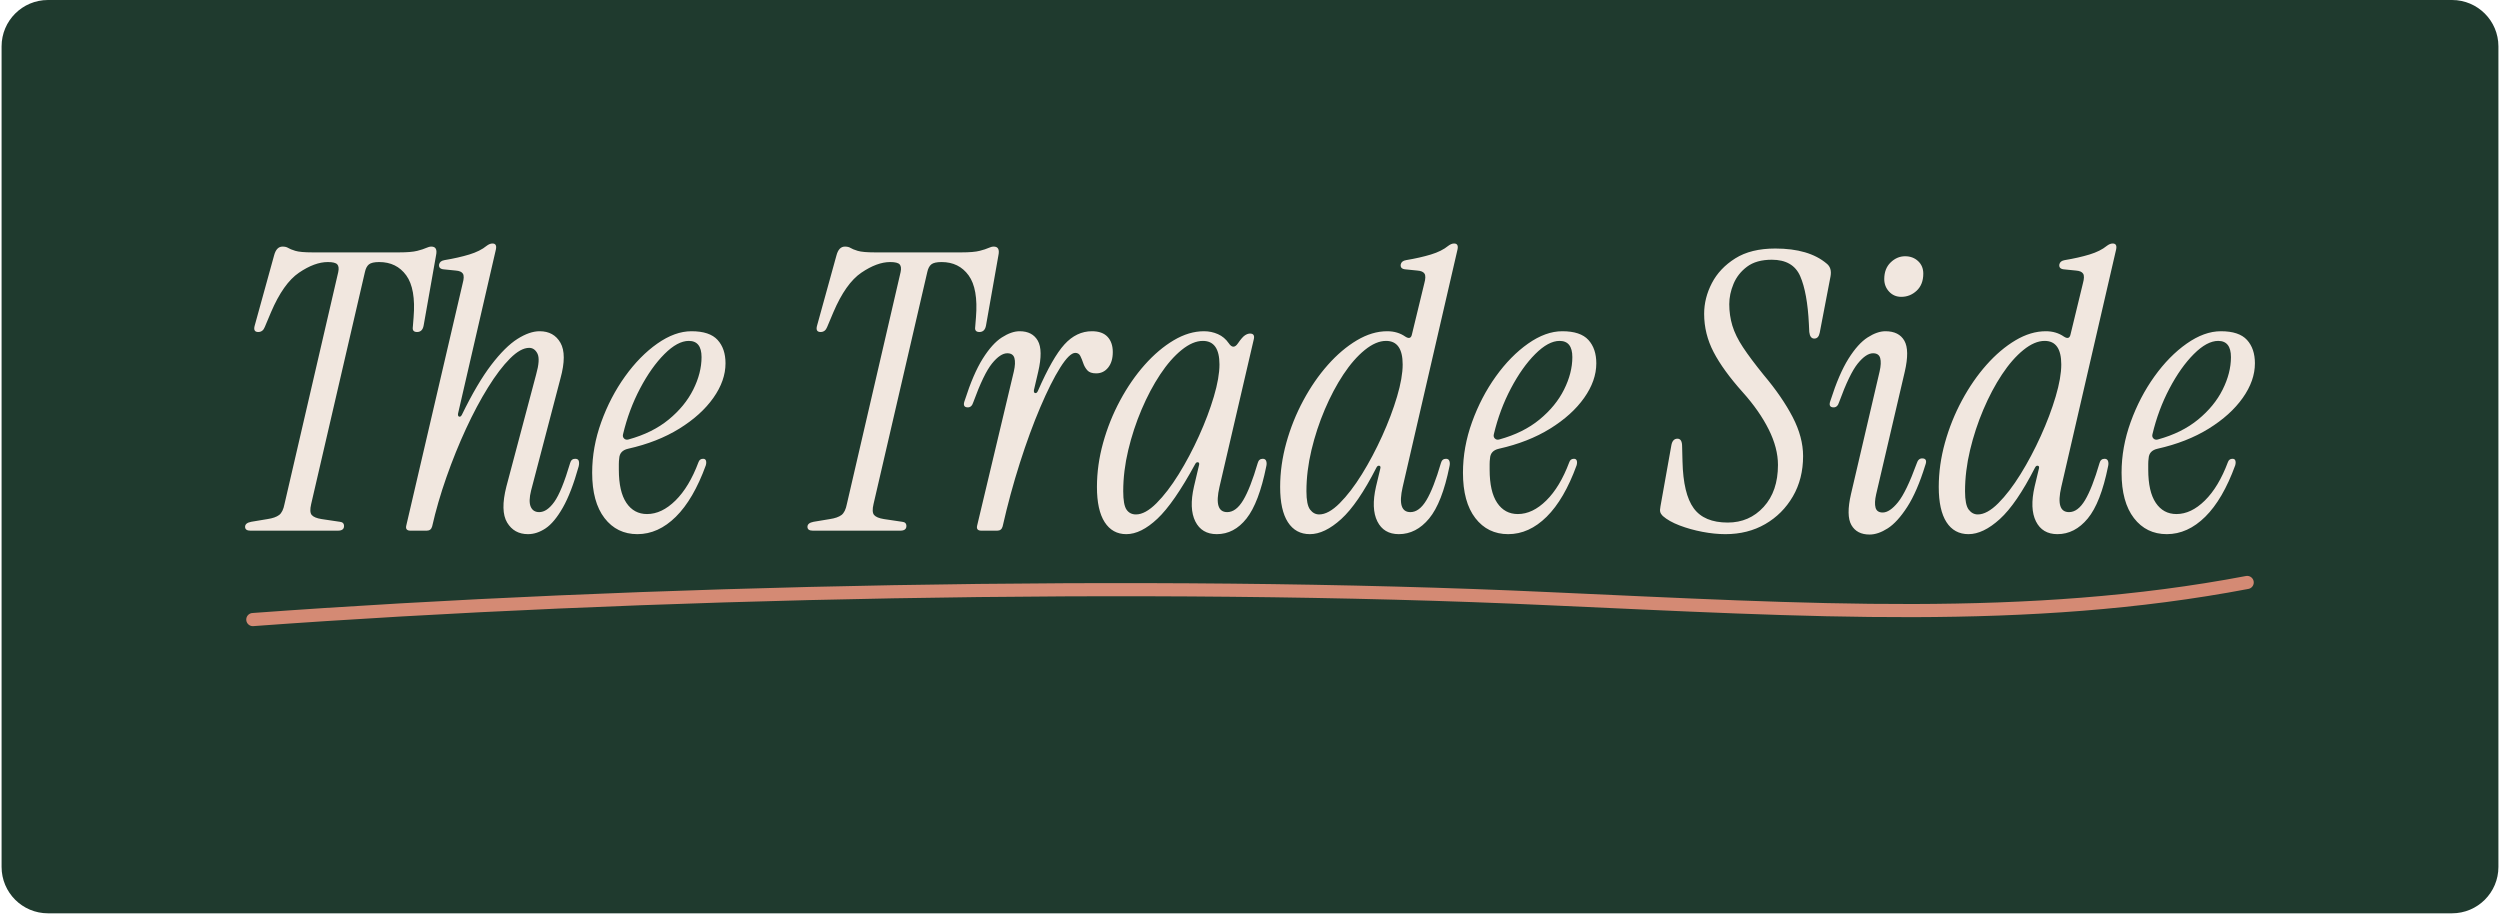
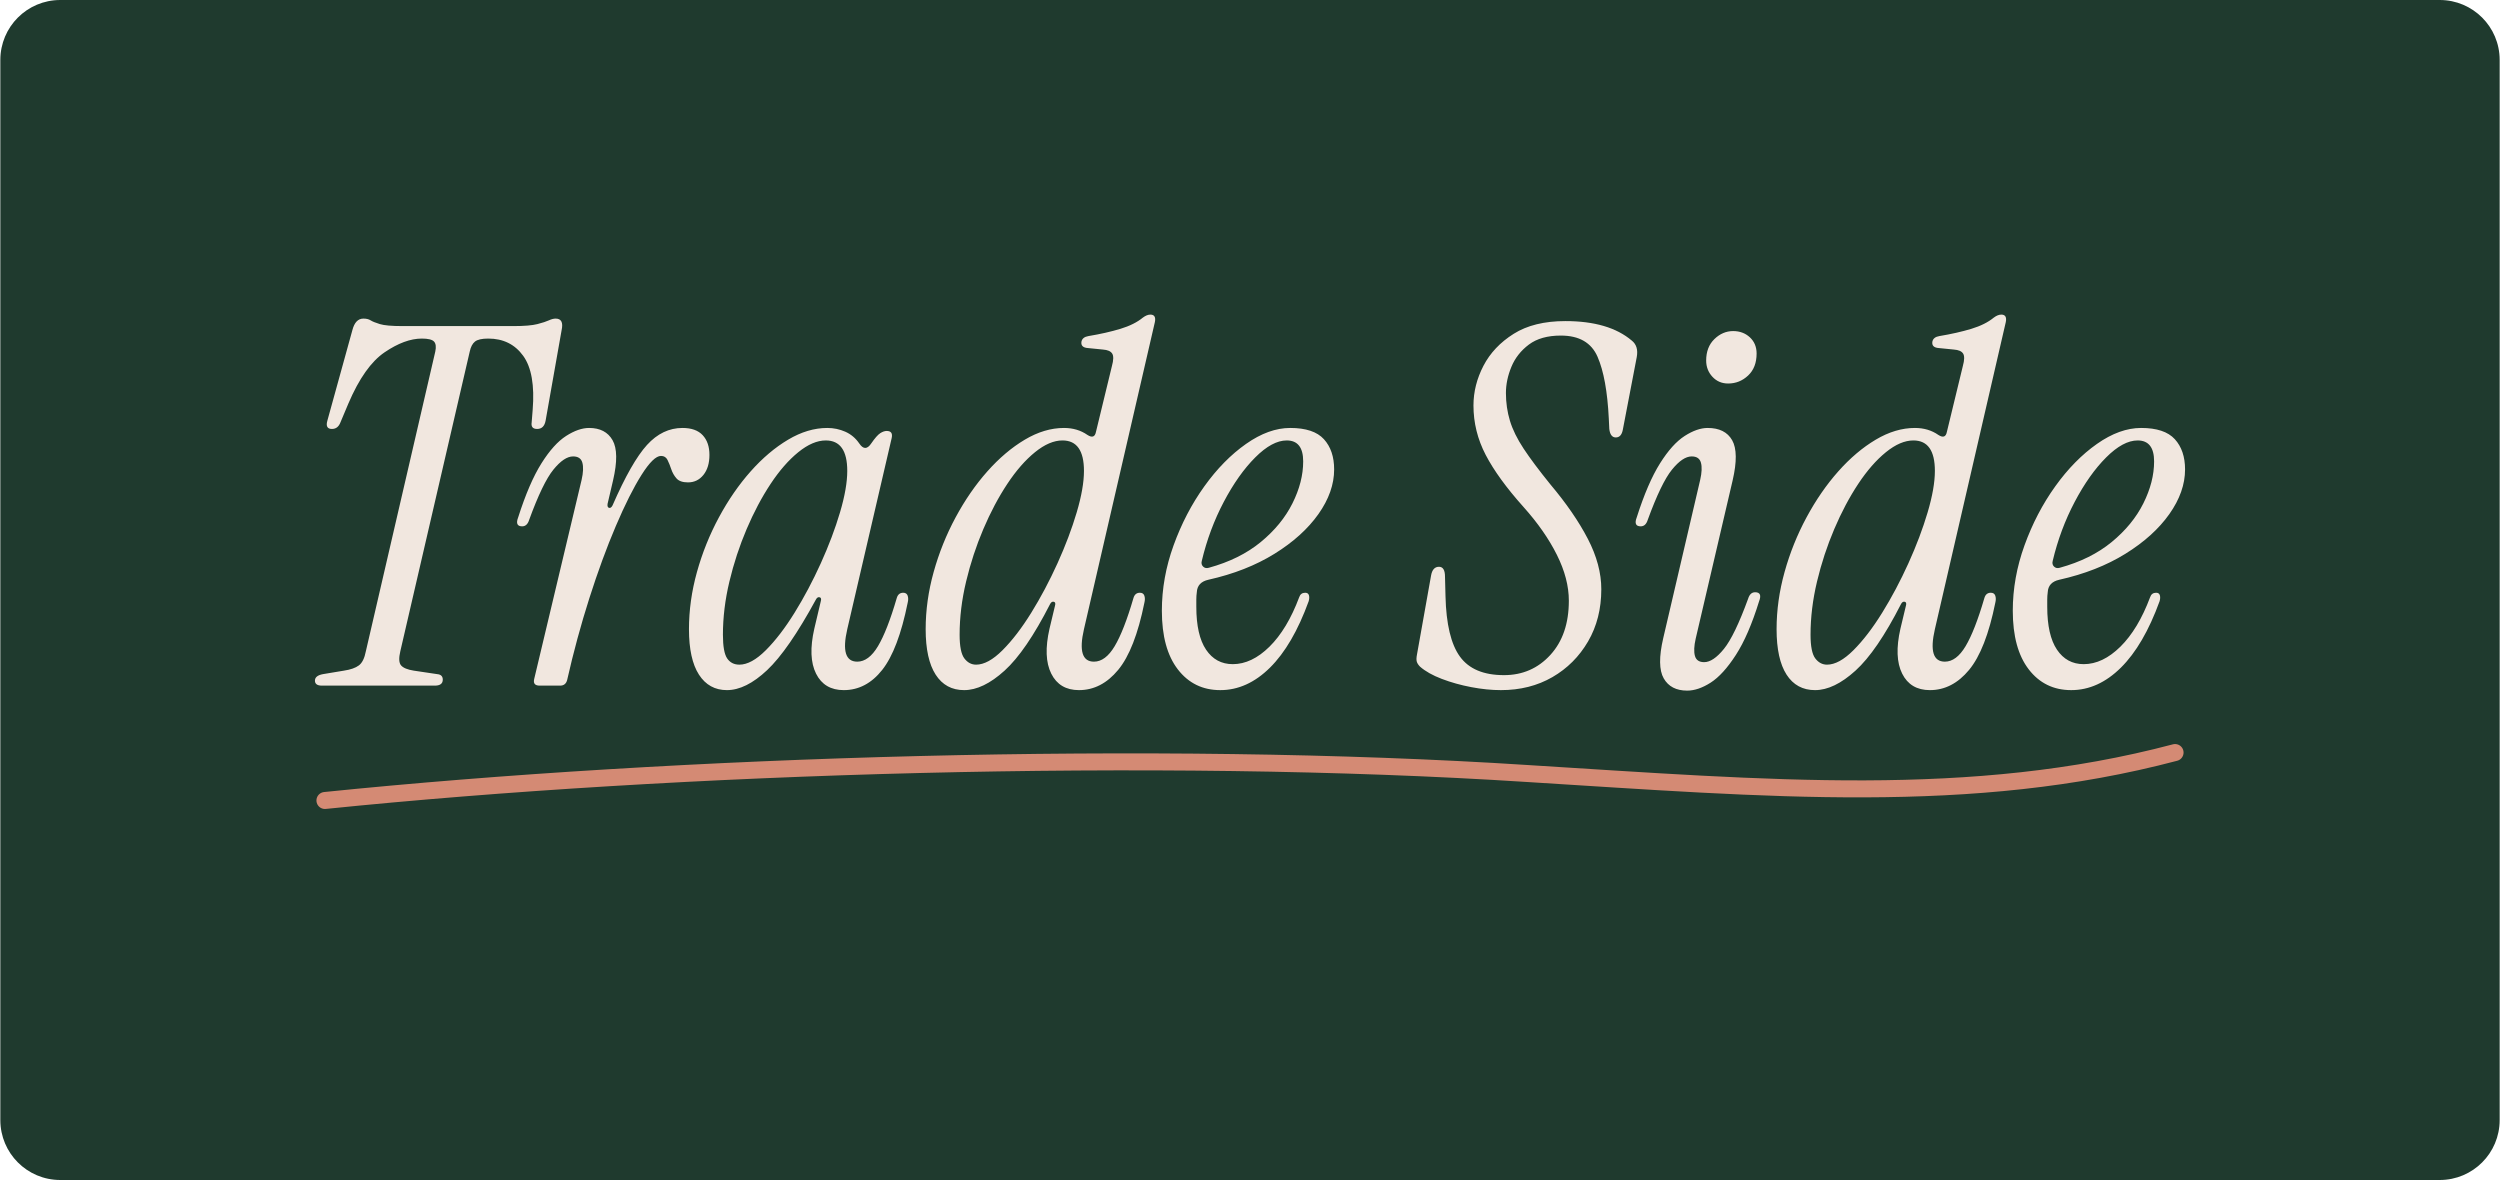
- <svg xmlns="http://www.w3.org/2000/svg" viewBox="0 0 646.0 236.3" width="646" height="236" role="img" aria-label="The Trade Side, reversed on forest">
-   <rect width="646.0" height="236.3" rx="12.0" fill="#1f3a2e" />
+ <svg xmlns="http://www.w3.org/2000/svg" viewBox="0 0 500.5 236.3" width="500" height="236" role="img" aria-label="Trade Side, reversed on forest">
+   <rect width="500.5" height="236.3" rx="12.0" fill="#1f3a2e" />
  <g transform="translate(57.9,137.3)">
-     <path fill="#f1e7df" d="M6.5 0.0Q5.1 0.0 5.1 -1.0Q5.1 -2.0 6.7 -2.3L10.9 -3.0Q12.9 -3.3 13.9 -4.05Q14.9 -4.8 15.3 -6.9L29.2 -66.9Q29.5 -68.3 28.95 -68.9Q28.4 -69.5 26.5 -69.5Q23.1 -69.5 19.05 -66.75Q15.0 -64.0 11.8 -56.5L10.2 -52.7Q9.7 -51.4 8.5 -51.4Q7.1 -51.4 7.6 -53.1L12.6 -71.2Q13.2 -73.5 14.8 -73.5Q15.7 -73.5 16.25 -73.15Q16.8 -72.8 18.1 -72.4Q19.4 -72.0 22.6 -72.0H44.9Q48.1 -72.0 49.65 -72.4Q51.2 -72.8 51.95 -73.15Q52.7 -73.5 53.3 -73.5Q55.0 -73.5 54.5 -71.2L51.3 -53.1Q51.0 -51.4 49.6 -51.4Q48.3 -51.4 48.5 -52.7L48.7 -55.2Q49.3 -62.6 46.8 -66.05Q44.3 -69.5 39.8 -69.5Q37.9 -69.5 37.15 -68.9Q36.4 -68.3 36.1 -66.9L22.2 -6.9Q21.7 -4.8 22.35 -4.05Q23.0 -3.3 24.9 -3.0L29.6 -2.3Q30.7 -2.2 30.7 -1.2Q30.7 0.0 29.1 0.0ZM78.3 0.9Q74.7 0.9 72.9 -2.1Q71.1 -5.1 72.7 -11.4L80.4 -40.4Q81.5 -44.3 80.75 -45.8Q80.0 -47.3 78.6 -47.3Q76.4 -47.3 73.65 -44.55Q70.9 -41.8 67.95 -37.05Q65.0 -32.3 62.25 -26.35Q59.5 -20.4 57.2 -13.85Q54.9 -7.3 53.5 -1.1Q53.2 0.0 52.1 0.0H47.9Q46.5 0.0 46.8 -1.3L61.4 -64.0Q61.9 -65.8 61.45 -66.5Q61.0 -67.2 59.6 -67.3L56.6 -67.6Q55.1 -67.7 55.3 -68.9Q55.5 -69.8 56.7 -70.0Q60.3 -70.6 63.1 -71.45Q65.9 -72.3 67.6 -73.7Q68.4 -74.3 69.1 -74.3Q70.3 -74.3 70.0 -72.8L60.2 -30.3Q60.1 -29.6 60.5 -29.5Q60.9 -29.4 61.2 -30.0Q65.2 -38.2 68.8 -42.9Q72.4 -47.6 75.55 -49.6Q78.7 -51.6 81.3 -51.6Q85.0 -51.6 86.7 -48.6Q88.4 -45.6 86.7 -39.4L79.1 -10.4Q78.4 -7.6 79.0 -6.2Q79.6 -4.8 81.2 -4.8Q83.2 -4.8 85.1 -7.45Q87.0 -10.1 89.2 -17.5Q89.5 -18.6 90.5 -18.6Q91.3 -18.6 91.45 -18.0Q91.6 -17.4 91.4 -16.6Q89.5 -9.8 87.3 -5.95Q85.1 -2.1 82.85 -0.6Q80.6 0.9 78.3 0.9ZM106.6 0.9Q101.3 0.9 98.1 -3.25Q94.9 -7.4 94.9 -15.0Q94.9 -21.6 97.25 -28.1Q99.6 -34.6 103.4 -39.9Q107.2 -45.2 111.75 -48.4Q116.3 -51.6 120.6 -51.6Q125.3 -51.6 127.35 -49.35Q129.4 -47.1 129.4 -43.3Q129.4 -38.8 126.25 -34.35Q123.1 -29.9 117.45 -26.4Q111.8 -22.9 104.2 -21.2Q102.0 -20.7 101.9 -18.7Q101.8 -18.0 101.8 -17.25Q101.8 -16.5 101.8 -15.8Q101.8 -10.1 103.75 -7.2Q105.7 -4.3 109.1 -4.3Q112.9 -4.3 116.45 -7.8Q120.0 -11.3 122.4 -17.7Q122.7 -18.6 123.6 -18.6Q124.2 -18.6 124.35 -18.1Q124.5 -17.6 124.3 -16.9Q121.1 -8.1 116.55 -3.6Q112.0 0.9 106.6 0.9ZM102.9 -25.0Q102.7 -24.3 103.15 -23.85Q103.6 -23.4 104.3 -23.6Q110.5 -25.3 114.7 -28.75Q118.9 -32.2 121.05 -36.5Q123.2 -40.8 123.2 -44.9Q123.2 -49.1 119.9 -49.1Q117.0 -49.1 113.6 -45.7Q110.2 -42.3 107.3 -36.8Q104.4 -31.3 102.9 -25.0ZM152.0 0.0Q150.6 0.0 150.6 -1.0Q150.6 -2.0 152.2 -2.3L156.4 -3.0Q158.4 -3.3 159.4 -4.05Q160.4 -4.8 160.8 -6.9L174.7 -66.9Q175.0 -68.3 174.45 -68.9Q173.9 -69.5 172.0 -69.5Q168.6 -69.5 164.55 -66.75Q160.5 -64.0 157.3 -56.5L155.7 -52.7Q155.2 -51.4 154.0 -51.4Q152.6 -51.4 153.1 -53.1L158.1 -71.2Q158.7 -73.5 160.3 -73.5Q161.2 -73.5 161.75 -73.15Q162.3 -72.8 163.6 -72.4Q164.9 -72.0 168.1 -72.0H190.4Q193.6 -72.0 195.15 -72.4Q196.7 -72.8 197.45 -73.15Q198.2 -73.5 198.8 -73.5Q200.5 -73.5 200.0 -71.2L196.8 -53.1Q196.5 -51.4 195.1 -51.4Q193.8 -51.4 194.0 -52.7L194.2 -55.2Q194.8 -62.6 192.3 -66.05Q189.8 -69.5 185.3 -69.5Q183.4 -69.5 182.65 -68.9Q181.9 -68.3 181.6 -66.9L167.7 -6.9Q167.2 -4.8 167.85 -4.05Q168.5 -3.3 170.4 -3.0L175.1 -2.3Q176.2 -2.2 176.2 -1.2Q176.2 0.0 174.6 0.0ZM195.6 0.0Q194.2 0.0 194.5 -1.3L204.0 -41.2Q204.5 -43.4 204.15 -44.65Q203.8 -45.9 202.3 -45.9Q200.5 -45.9 198.35 -43.25Q196.2 -40.6 193.5 -33.2Q193.1 -31.9 192.1 -31.9Q190.6 -31.9 191.3 -33.7Q193.5 -40.6 195.95 -44.5Q198.4 -48.4 200.9 -50.0Q203.4 -51.6 205.5 -51.6Q208.8 -51.6 210.2 -49.15Q211.6 -46.7 210.3 -41.1L209.2 -36.4Q209.1 -35.7 209.5 -35.6Q209.9 -35.5 210.2 -36.1Q214.0 -44.8 217.1 -48.2Q220.2 -51.6 224.2 -51.6Q226.9 -51.6 228.25 -50.15Q229.6 -48.7 229.6 -46.2Q229.6 -43.7 228.4 -42.2Q227.2 -40.7 225.3 -40.7Q223.7 -40.7 223.0 -41.5Q222.3 -42.3 221.95 -43.35Q221.6 -44.4 221.2 -45.2Q220.8 -46.0 219.9 -46.0Q218.4 -46.0 216.0 -42.2Q213.6 -38.4 210.85 -31.95Q208.1 -25.5 205.55 -17.5Q203.0 -9.5 201.1 -1.1Q200.8 0.0 199.7 0.0ZM233.1 0.9Q229.5 0.9 227.5 -2.2Q225.5 -5.3 225.5 -11.3Q225.5 -17.0 227.1 -22.75Q228.7 -28.5 231.5 -33.7Q234.3 -38.9 237.85 -42.9Q241.4 -46.9 245.35 -49.25Q249.3 -51.6 253.2 -51.6Q255.1 -51.6 256.8 -50.85Q258.5 -50.1 259.6 -48.5Q260.2 -47.6 260.8 -47.6Q261.4 -47.6 262.0 -48.5Q263.1 -50.1 263.8 -50.55Q264.5 -51.0 265.1 -51.0Q266.4 -51.0 266.1 -49.6L257.2 -11.3Q255.7 -4.8 259.2 -4.8Q261.5 -4.8 263.35 -7.9Q265.2 -11.0 267.1 -17.5Q267.4 -18.6 268.4 -18.6Q269.1 -18.6 269.3 -18.0Q269.5 -17.4 269.3 -16.6Q267.4 -7.2 264.2 -3.15Q261.0 0.9 256.5 0.9Q252.6 0.9 250.95 -2.4Q249.3 -5.7 250.6 -11.4L251.9 -16.9Q252.1 -17.6 251.65 -17.7Q251.2 -17.8 250.9 -17.2Q245.4 -7.1 241.15 -3.1Q236.9 0.9 233.1 0.9ZM235.6 -4.2Q238.0 -4.2 240.9 -7.1Q243.8 -10.0 246.65 -14.6Q249.5 -19.2 251.9 -24.5Q254.3 -29.8 255.75 -34.7Q257.2 -39.6 257.2 -43.0Q257.2 -49.1 252.9 -49.1Q250.3 -49.1 247.4 -46.75Q244.5 -44.4 241.85 -40.4Q239.2 -36.4 237.05 -31.35Q234.9 -26.3 233.6 -20.85Q232.3 -15.4 232.3 -10.2Q232.3 -6.7 233.15 -5.45Q234.0 -4.2 235.6 -4.2ZM280.6 0.9Q276.9 0.9 274.9 -2.2Q272.9 -5.3 272.9 -11.3Q272.9 -17.0 274.5 -22.75Q276.1 -28.5 278.9 -33.7Q281.7 -38.9 285.25 -42.9Q288.8 -46.9 292.75 -49.25Q296.7 -51.6 300.6 -51.6Q303.3 -51.6 305.3 -50.2Q306.7 -49.3 307.0 -50.8L310.2 -64.0Q310.7 -65.8 310.25 -66.5Q309.8 -67.2 308.4 -67.3L305.4 -67.6Q303.9 -67.7 304.1 -68.9Q304.3 -69.8 305.5 -70.0Q309.1 -70.6 311.9 -71.45Q314.7 -72.3 316.4 -73.7Q317.2 -74.3 317.9 -74.3Q319.1 -74.3 318.8 -72.8L304.6 -11.3Q303.1 -4.8 306.6 -4.8Q308.9 -4.8 310.75 -7.9Q312.6 -11.0 314.5 -17.5Q314.8 -18.6 315.8 -18.6Q316.5 -18.6 316.7 -18.0Q316.9 -17.4 316.7 -16.6Q314.8 -7.2 311.45 -3.15Q308.1 0.9 303.6 0.9Q299.7 0.9 298.05 -2.4Q296.4 -5.7 297.7 -11.4L298.8 -16.0Q299.0 -16.7 298.55 -16.8Q298.1 -16.9 297.8 -16.3Q293.0 -6.9 288.7 -3.0Q284.4 0.9 280.6 0.9ZM283.0 -4.2Q285.4 -4.2 288.3 -7.1Q291.2 -10.0 294.05 -14.6Q296.9 -19.2 299.3 -24.5Q301.7 -29.8 303.15 -34.7Q304.6 -39.6 304.6 -43.0Q304.6 -49.1 300.3 -49.1Q297.7 -49.1 294.8 -46.75Q291.9 -44.4 289.25 -40.4Q286.6 -36.4 284.45 -31.35Q282.3 -26.3 281.0 -20.85Q279.7 -15.4 279.7 -10.2Q279.7 -6.7 280.65 -5.45Q281.6 -4.2 283.0 -4.2ZM331.9 0.9Q326.6 0.9 323.4 -3.25Q320.2 -7.4 320.2 -15.0Q320.2 -21.6 322.55 -28.1Q324.9 -34.6 328.7 -39.9Q332.5 -45.2 337.05 -48.4Q341.6 -51.6 345.9 -51.6Q350.6 -51.6 352.65 -49.35Q354.7 -47.1 354.7 -43.3Q354.7 -38.8 351.55 -34.35Q348.4 -29.9 342.75 -26.4Q337.1 -22.9 329.5 -21.2Q327.3 -20.7 327.2 -18.7Q327.1 -18.0 327.1 -17.25Q327.1 -16.5 327.1 -15.8Q327.1 -10.1 329.05 -7.2Q331.0 -4.3 334.4 -4.3Q338.2 -4.3 341.75 -7.8Q345.3 -11.3 347.7 -17.7Q348.0 -18.6 348.9 -18.6Q349.5 -18.6 349.65 -18.1Q349.8 -17.6 349.6 -16.9Q346.4 -8.1 341.85 -3.6Q337.3 0.9 331.9 0.9ZM328.2 -25.0Q328.0 -24.3 328.45 -23.85Q328.9 -23.4 329.6 -23.6Q335.8 -25.3 340.0 -28.75Q344.2 -32.2 346.35 -36.5Q348.5 -40.8 348.5 -44.9Q348.5 -49.1 345.2 -49.1Q342.3 -49.1 338.9 -45.7Q335.5 -42.3 332.6 -36.8Q329.7 -31.3 328.2 -25.0ZM388.1 0.9Q385.3 0.9 382.15 0.3Q379.0 -0.3 376.25 -1.35Q373.5 -2.4 371.9 -3.8Q371.4 -4.3 371.25 -4.8Q371.1 -5.3 371.3 -6.3L374.1 -22.0Q374.4 -23.8 375.7 -23.8Q376.9 -23.8 376.9 -21.8L377.0 -17.9Q377.2 -9.5 379.9 -5.8Q382.6 -2.1 388.7 -2.1Q394.3 -2.1 398.0 -6.15Q401.7 -10.2 401.7 -17.0Q401.7 -21.4 399.3 -26.2Q396.9 -31.0 392.6 -35.8Q387.5 -41.5 385.05 -46.2Q382.6 -50.9 382.6 -56.1Q382.6 -60.2 384.6 -64.05Q386.6 -67.9 390.65 -70.45Q394.7 -73.0 401.0 -73.0Q409.7 -73.0 414.3 -69.1Q415.7 -68.0 415.3 -65.8L412.5 -51.2Q412.2 -49.7 411.1 -49.7Q410.0 -49.7 409.8 -51.4L409.7 -53.5Q409.3 -61.6 407.45 -65.85Q405.6 -70.1 400.1 -70.1Q396.1 -70.1 393.7 -68.3Q391.3 -66.5 390.2 -63.85Q389.1 -61.2 389.1 -58.6Q389.1 -55.7 389.9 -53.05Q390.7 -50.4 392.65 -47.45Q394.6 -44.5 398.0 -40.3Q402.8 -34.6 405.5 -29.4Q408.2 -24.2 408.2 -19.3Q408.2 -13.4 405.55 -8.85Q402.9 -4.3 398.4 -1.7Q393.9 0.9 388.1 0.9ZM433.6 -60.5Q431.7 -60.5 430.45 -61.85Q429.2 -63.2 429.2 -65.1Q429.2 -67.8 430.85 -69.4Q432.5 -71.0 434.6 -71.0Q436.6 -71.0 437.95 -69.75Q439.3 -68.5 439.3 -66.5Q439.3 -63.7 437.6 -62.1Q435.9 -60.5 433.6 -60.5ZM425.4 1.0Q422.1 1.0 420.7 -1.45Q419.3 -3.9 420.6 -9.5L428 -41.2Q428.5 -43.4 428.15 -44.65Q427.8 -45.9 426.3 -45.9Q424.5 -45.9 422.35 -43.25Q420.2 -40.6 417.5 -33.2Q417.1 -31.9 416.1 -31.9Q414.6 -31.9 415.3 -33.7Q417.5 -40.6 419.95 -44.5Q422.4 -48.4 424.9 -50.0Q427.4 -51.6 429.5 -51.6Q433 -51.6 434.4 -49.15Q435.8 -46.7 434.5 -41.1L427.1 -9.4Q426.6 -7.2 426.95 -5.95Q427.3 -4.7 428.8 -4.7Q430.6 -4.7 432.75 -7.35Q434.9 -10.0 437.6 -17.4Q438 -18.7 439 -18.7Q440.5 -18.7 439.8 -16.9Q437.7 -10.1 435.15 -6.15Q432.6 -2.2 430.1 -0.6Q427.6 1.0 425.4 1.0ZM451 0.9Q447.3 0.9 445.3 -2.2Q443.3 -5.3 443.3 -11.3Q443.3 -17.0 444.9 -22.75Q446.5 -28.5 449.3 -33.7Q452.1 -38.9 455.65 -42.9Q459.2 -46.9 463.15 -49.25Q467.1 -51.6 471 -51.6Q473.7 -51.6 475.7 -50.2Q477.1 -49.3 477.4 -50.8L480.6 -64.0Q481.1 -65.8 480.65 -66.5Q480.2 -67.2 478.8 -67.3L475.8 -67.6Q474.3 -67.7 474.5 -68.9Q474.7 -69.8 475.9 -70.0Q479.5 -70.6 482.3 -71.45Q485.1 -72.3 486.8 -73.7Q487.6 -74.3 488.3 -74.3Q489.5 -74.3 489.2 -72.8L475 -11.3Q473.5 -4.8 477 -4.8Q479.3 -4.8 481.15 -7.9Q483 -11.0 484.9 -17.5Q485.2 -18.6 486.2 -18.6Q486.9 -18.6 487.1 -18.0Q487.3 -17.4 487.1 -16.6Q485.2 -7.2 481.85 -3.15Q478.5 0.9 474 0.9Q470.1 0.9 468.45 -2.4Q466.8 -5.7 468.1 -11.4L469.2 -16.0Q469.4 -16.7 468.95 -16.8Q468.5 -16.9 468.2 -16.3Q463.4 -6.9 459.1 -3.0Q454.8 0.9 451 0.9ZM453.4 -4.2Q455.8 -4.2 458.7 -7.1Q461.6 -10.0 464.45 -14.6Q467.3 -19.2 469.7 -24.5Q472.1 -29.8 473.55 -34.7Q475 -39.6 475 -43.0Q475 -49.1 470.7 -49.1Q468.1 -49.1 465.2 -46.75Q462.3 -44.4 459.65 -40.4Q457 -36.4 454.85 -31.35Q452.7 -26.3 451.4 -20.85Q450.1 -15.4 450.1 -10.2Q450.1 -6.7 451.05 -5.45Q452 -4.2 453.4 -4.2ZM502.3 0.9Q497 0.9 493.8 -3.25Q490.6 -7.4 490.6 -15.0Q490.6 -21.6 492.95 -28.1Q495.3 -34.6 499.1 -39.9Q502.9 -45.2 507.45 -48.4Q512 -51.6 516.3 -51.6Q521 -51.6 523.05 -49.35Q525.1 -47.1 525.1 -43.3Q525.1 -38.8 521.95 -34.35Q518.8 -29.9 513.15 -26.4Q507.5 -22.9 499.9 -21.2Q497.7 -20.7 497.6 -18.7Q497.5 -18.0 497.5 -17.25Q497.5 -16.5 497.5 -15.8Q497.5 -10.1 499.45 -7.2Q501.4 -4.3 504.8 -4.3Q508.6 -4.3 512.15 -7.8Q515.7 -11.3 518.1 -17.7Q518.4 -18.6 519.3 -18.6Q519.9 -18.6 520.05 -18.1Q520.2 -17.6 520 -16.9Q516.8 -8.1 512.25 -3.6Q507.7 0.9 502.3 0.9ZM498.6 -25.0Q498.4 -24.3 498.85 -23.85Q499.3 -23.4 500 -23.6Q506.2 -25.3 510.4 -28.75Q514.6 -32.2 516.75 -36.5Q518.9 -40.8 518.9 -44.9Q518.9 -49.1 515.6 -49.1Q512.7 -49.1 509.3 -45.7Q505.9 -42.3 503 -36.8Q500.1 -31.3 498.6 -25.0Z" />
-     <path d="M7.1,23.0 C105.1,15.8 239.3,12.8 342.5,17.6 C409.6,20.6 466.3,24.2 523.1,13.4" fill="none" stroke="#d48a74" stroke-width="3.4" stroke-linecap="round" />
+     <path fill="#f1e7df" d="M6.5 0Q5.1 0 5.1 -1Q5.1 -2 6.7 -2.3L10.9 -3Q12.9 -3.3 13.9 -4.05Q14.9 -4.8 15.3 -6.9L29.2 -66.9Q29.5 -68.3 28.95 -68.9Q28.4 -69.5 26.5 -69.5Q23.1 -69.5 19.05 -66.75Q15 -64 11.8 -56.5L10.2 -52.7Q9.7 -51.4 8.5 -51.4Q7.1 -51.4 7.6 -53.1L12.6 -71.2Q13.2 -73.5 14.8 -73.5Q15.7 -73.5 16.25 -73.15Q16.8 -72.8 18.1 -72.4Q19.4 -72 22.6 -72H44.9Q48.1 -72 49.65 -72.4Q51.2 -72.8 51.95 -73.15Q52.7 -73.5 53.3 -73.5Q55 -73.5 54.5 -71.2L51.3 -53.1Q51 -51.4 49.6 -51.4Q48.3 -51.4 48.5 -52.7L48.7 -55.2Q49.3 -62.6 46.8 -66.05Q44.3 -69.5 39.8 -69.5Q37.9 -69.5 37.15 -68.9Q36.4 -68.3 36.1 -66.9L22.2 -6.9Q21.7 -4.8 22.35 -4.05Q23 -3.3 24.9 -3L29.6 -2.3Q30.7 -2.2 30.7 -1.2Q30.7 0 29.1 0ZM50.1 0Q48.7 0 49 -1.3L58.5 -41.2Q59 -43.4 58.65 -44.65Q58.3 -45.9 56.8 -45.9Q55 -45.9 52.85 -43.25Q50.7 -40.6 48 -33.2Q47.6 -31.9 46.6 -31.9Q45.1 -31.9 45.8 -33.7Q48 -40.6 50.45 -44.5Q52.9 -48.4 55.4 -50Q57.9 -51.6 60 -51.6Q63.3 -51.6 64.7 -49.15Q66.1 -46.7 64.8 -41.1L63.7 -36.4Q63.6 -35.7 64 -35.6Q64.4 -35.5 64.7 -36.1Q68.5 -44.8 71.6 -48.2Q74.7 -51.6 78.7 -51.6Q81.4 -51.6 82.75 -50.15Q84.1 -48.7 84.1 -46.2Q84.1 -43.7 82.9 -42.2Q81.7 -40.7 79.8 -40.7Q78.2 -40.7 77.5 -41.5Q76.8 -42.3 76.45 -43.35Q76.1 -44.4 75.7 -45.2Q75.3 -46 74.4 -46Q72.9 -46 70.5 -42.2Q68.1 -38.4 65.35 -31.95Q62.6 -25.5 60.05 -17.5Q57.5 -9.5 55.6 -1.1Q55.3 0 54.2 0ZM87.6 0.9Q84 0.9 82 -2.2Q80 -5.3 80 -11.3Q80 -17 81.6 -22.75Q83.2 -28.5 86 -33.7Q88.8 -38.9 92.35 -42.9Q95.9 -46.9 99.85 -49.25Q103.8 -51.6 107.7 -51.6Q109.6 -51.6 111.3 -50.85Q113 -50.1 114.1 -48.5Q114.7 -47.6 115.3 -47.6Q115.9 -47.6 116.5 -48.5Q117.6 -50.1 118.3 -50.55Q119 -51 119.6 -51Q120.9 -51 120.6 -49.6L111.7 -11.3Q110.2 -4.8 113.7 -4.8Q116 -4.8 117.85 -7.9Q119.7 -11 121.6 -17.5Q121.9 -18.6 122.9 -18.6Q123.6 -18.6 123.8 -18Q124 -17.4 123.8 -16.6Q121.9 -7.2 118.7 -3.15Q115.5 0.9 111 0.9Q107.1 0.9 105.45 -2.4Q103.8 -5.7 105.1 -11.4L106.4 -16.9Q106.6 -17.6 106.15 -17.7Q105.7 -17.8 105.4 -17.2Q99.9 -7.1 95.65 -3.1Q91.4 0.9 87.6 0.9ZM90.1 -4.2Q92.5 -4.2 95.4 -7.1Q98.3 -10 101.15 -14.6Q104 -19.2 106.4 -24.5Q108.8 -29.8 110.25 -34.7Q111.7 -39.6 111.7 -43Q111.7 -49.1 107.4 -49.1Q104.8 -49.1 101.9 -46.75Q99 -44.4 96.35 -40.4Q93.7 -36.4 91.55 -31.35Q89.4 -26.3 88.1 -20.85Q86.8 -15.4 86.8 -10.2Q86.8 -6.7 87.65 -5.45Q88.5 -4.2 90.1 -4.2ZM135.1 0.9Q131.4 0.9 129.4 -2.2Q127.4 -5.3 127.4 -11.3Q127.4 -17 129 -22.75Q130.6 -28.5 133.4 -33.7Q136.2 -38.9 139.75 -42.9Q143.3 -46.9 147.25 -49.25Q151.2 -51.6 155.1 -51.6Q157.8 -51.6 159.8 -50.2Q161.2 -49.3 161.5 -50.8L164.7 -64Q165.2 -65.8 164.75 -66.5Q164.3 -67.2 162.9 -67.3L159.9 -67.6Q158.4 -67.7 158.6 -68.9Q158.8 -69.8 160 -70Q163.6 -70.6 166.4 -71.45Q169.2 -72.3 170.9 -73.7Q171.7 -74.3 172.4 -74.3Q173.6 -74.3 173.3 -72.8L159.1 -11.3Q157.6 -4.8 161.1 -4.8Q163.4 -4.8 165.25 -7.9Q167.1 -11 169 -17.5Q169.3 -18.6 170.3 -18.6Q171 -18.6 171.2 -18Q171.4 -17.4 171.2 -16.6Q169.3 -7.2 165.95 -3.15Q162.6 0.9 158.1 0.9Q154.2 0.9 152.55 -2.4Q150.9 -5.7 152.2 -11.4L153.3 -16Q153.5 -16.7 153.05 -16.8Q152.6 -16.9 152.3 -16.3Q147.5 -6.9 143.2 -3Q138.9 0.9 135.1 0.9ZM137.5 -4.2Q139.9 -4.2 142.8 -7.1Q145.7 -10 148.55 -14.6Q151.4 -19.2 153.8 -24.5Q156.2 -29.8 157.65 -34.7Q159.1 -39.6 159.1 -43Q159.1 -49.1 154.8 -49.1Q152.2 -49.1 149.3 -46.75Q146.4 -44.4 143.75 -40.4Q141.1 -36.4 138.95 -31.35Q136.8 -26.3 135.5 -20.85Q134.2 -15.4 134.2 -10.2Q134.2 -6.7 135.15 -5.45Q136.1 -4.2 137.5 -4.2ZM186.4 0.9Q181.1 0.9 177.9 -3.25Q174.7 -7.4 174.7 -15Q174.7 -21.6 177.05 -28.1Q179.4 -34.6 183.2 -39.9Q187 -45.2 191.55 -48.4Q196.1 -51.6 200.4 -51.6Q205.1 -51.6 207.15 -49.35Q209.2 -47.1 209.2 -43.3Q209.2 -38.8 206.05 -34.35Q202.9 -29.9 197.25 -26.4Q191.6 -22.9 184 -21.2Q181.8 -20.7 181.7 -18.7Q181.6 -18 181.6 -17.25Q181.6 -16.5 181.6 -15.8Q181.6 -10.1 183.55 -7.2Q185.5 -4.3 188.9 -4.3Q192.7 -4.3 196.25 -7.8Q199.8 -11.3 202.2 -17.7Q202.5 -18.6 203.4 -18.6Q204 -18.6 204.15 -18.1Q204.3 -17.6 204.1 -16.9Q200.9 -8.1 196.35 -3.6Q191.8 0.9 186.4 0.9ZM182.7 -25Q182.5 -24.3 182.95 -23.85Q183.4 -23.4 184.1 -23.6Q190.3 -25.3 194.5 -28.75Q198.7 -32.2 200.85 -36.5Q203 -40.8 203 -44.9Q203 -49.1 199.7 -49.1Q196.8 -49.1 193.4 -45.7Q190 -42.3 187.1 -36.8Q184.2 -31.3 182.7 -25ZM242.6 0.9Q239.8 0.9 236.65 0.3Q233.5 -0.3 230.75 -1.35Q228 -2.4 226.4 -3.8Q225.9 -4.3 225.75 -4.8Q225.6 -5.3 225.8 -6.3L228.6 -22Q228.9 -23.8 230.2 -23.8Q231.4 -23.8 231.4 -21.8L231.5 -17.9Q231.7 -9.5 234.4 -5.8Q237.1 -2.1 243.2 -2.1Q248.8 -2.1 252.5 -6.15Q256.2 -10.2 256.2 -17Q256.2 -21.4 253.8 -26.2Q251.4 -31 247.1 -35.8Q242 -41.5 239.55 -46.2Q237.1 -50.9 237.1 -56.1Q237.1 -60.2 239.1 -64.05Q241.1 -67.9 245.15 -70.45Q249.2 -73 255.5 -73Q264.2 -73 268.8 -69.1Q270.2 -68 269.8 -65.8L267 -51.2Q266.7 -49.7 265.6 -49.7Q264.5 -49.7 264.3 -51.4L264.2 -53.5Q263.8 -61.6 261.95 -65.85Q260.1 -70.1 254.6 -70.1Q250.6 -70.1 248.2 -68.3Q245.8 -66.5 244.7 -63.85Q243.6 -61.2 243.6 -58.6Q243.6 -55.7 244.4 -53.05Q245.2 -50.4 247.15 -47.45Q249.1 -44.5 252.5 -40.3Q257.3 -34.6 260 -29.4Q262.7 -24.2 262.7 -19.3Q262.7 -13.4 260.05 -8.85Q257.4 -4.3 252.9 -1.7Q248.4 0.9 242.6 0.9ZM288.1 -60.5Q286.2 -60.5 284.95 -61.85Q283.7 -63.2 283.7 -65.1Q283.7 -67.8 285.35 -69.4Q287 -71 289.1 -71Q291.1 -71 292.45 -69.75Q293.8 -68.5 293.8 -66.5Q293.8 -63.7 292.1 -62.1Q290.4 -60.5 288.1 -60.5ZM279.9 1Q276.6 1 275.2 -1.45Q273.8 -3.9 275.1 -9.5L282.5 -41.2Q283 -43.4 282.65 -44.65Q282.3 -45.9 280.8 -45.9Q279 -45.9 276.85 -43.25Q274.7 -40.6 272 -33.2Q271.6 -31.9 270.6 -31.9Q269.1 -31.9 269.8 -33.7Q272 -40.6 274.45 -44.5Q276.9 -48.4 279.4 -50Q281.9 -51.6 284 -51.6Q287.5 -51.6 288.9 -49.15Q290.3 -46.7 289 -41.1L281.6 -9.4Q281.1 -7.2 281.45 -5.95Q281.8 -4.7 283.3 -4.7Q285.1 -4.7 287.25 -7.35Q289.4 -10 292.1 -17.4Q292.5 -18.7 293.5 -18.7Q295 -18.7 294.3 -16.9Q292.2 -10.1 289.65 -6.15Q287.1 -2.2 284.6 -0.6Q282.1 1 279.9 1ZM305.5 0.9Q301.8 0.9 299.8 -2.2Q297.8 -5.3 297.8 -11.3Q297.8 -17 299.4 -22.75Q301 -28.5 303.8 -33.7Q306.6 -38.9 310.15 -42.9Q313.7 -46.9 317.65 -49.25Q321.6 -51.6 325.5 -51.6Q328.2 -51.6 330.2 -50.2Q331.6 -49.3 331.9 -50.8L335.1 -64Q335.6 -65.8 335.15 -66.5Q334.7 -67.2 333.3 -67.3L330.3 -67.6Q328.8 -67.7 329 -68.9Q329.2 -69.8 330.4 -70Q334 -70.6 336.8 -71.45Q339.6 -72.3 341.3 -73.7Q342.1 -74.3 342.8 -74.3Q344 -74.3 343.7 -72.8L329.5 -11.3Q328 -4.8 331.5 -4.8Q333.8 -4.8 335.65 -7.9Q337.5 -11 339.4 -17.5Q339.7 -18.6 340.7 -18.6Q341.4 -18.6 341.6 -18Q341.8 -17.4 341.6 -16.6Q339.7 -7.2 336.35 -3.15Q333 0.9 328.5 0.9Q324.6 0.9 322.95 -2.4Q321.3 -5.7 322.6 -11.4L323.7 -16Q323.9 -16.7 323.45 -16.8Q323 -16.9 322.7 -16.3Q317.9 -6.9 313.6 -3Q309.3 0.9 305.5 0.9ZM307.9 -4.2Q310.3 -4.2 313.2 -7.1Q316.1 -10 318.95 -14.6Q321.8 -19.2 324.2 -24.5Q326.6 -29.8 328.05 -34.7Q329.5 -39.6 329.5 -43Q329.5 -49.1 325.2 -49.1Q322.6 -49.1 319.7 -46.75Q316.8 -44.4 314.15 -40.4Q311.5 -36.4 309.35 -31.35Q307.2 -26.3 305.9 -20.85Q304.6 -15.4 304.6 -10.2Q304.6 -6.7 305.55 -5.45Q306.5 -4.2 307.9 -4.2ZM356.8 0.9Q351.5 0.9 348.3 -3.25Q345.1 -7.4 345.1 -15Q345.1 -21.6 347.45 -28.1Q349.8 -34.6 353.6 -39.9Q357.4 -45.2 361.95 -48.4Q366.5 -51.6 370.8 -51.6Q375.5 -51.6 377.55 -49.35Q379.6 -47.1 379.6 -43.3Q379.6 -38.8 376.45 -34.35Q373.3 -29.9 367.65 -26.4Q362 -22.9 354.4 -21.2Q352.2 -20.7 352.1 -18.7Q352 -18 352 -17.25Q352 -16.5 352 -15.8Q352 -10.1 353.95 -7.2Q355.9 -4.3 359.3 -4.3Q363.1 -4.3 366.65 -7.8Q370.2 -11.3 372.6 -17.7Q372.9 -18.6 373.8 -18.6Q374.4 -18.6 374.55 -18.1Q374.7 -17.6 374.5 -16.9Q371.3 -8.1 366.75 -3.6Q362.2 0.9 356.8 0.9ZM353.1 -25Q352.9 -24.3 353.35 -23.85Q353.8 -23.4 354.5 -23.6Q360.7 -25.3 364.9 -28.75Q369.1 -32.2 371.25 -36.5Q373.4 -40.8 373.4 -44.9Q373.4 -49.1 370.1 -49.1Q367.2 -49.1 363.8 -45.7Q360.4 -42.3 357.5 -36.8Q354.6 -31.3 353.1 -25Z" />
+     <path d="M7.1,23.0 C77.5,15.8 173.8,12.8 247.9,17.6 C296.1,20.6 336.8,24.2 377.6,13.4" fill="none" stroke="#d48a74" stroke-width="3.4" stroke-linecap="round" />
  </g>
</svg>
